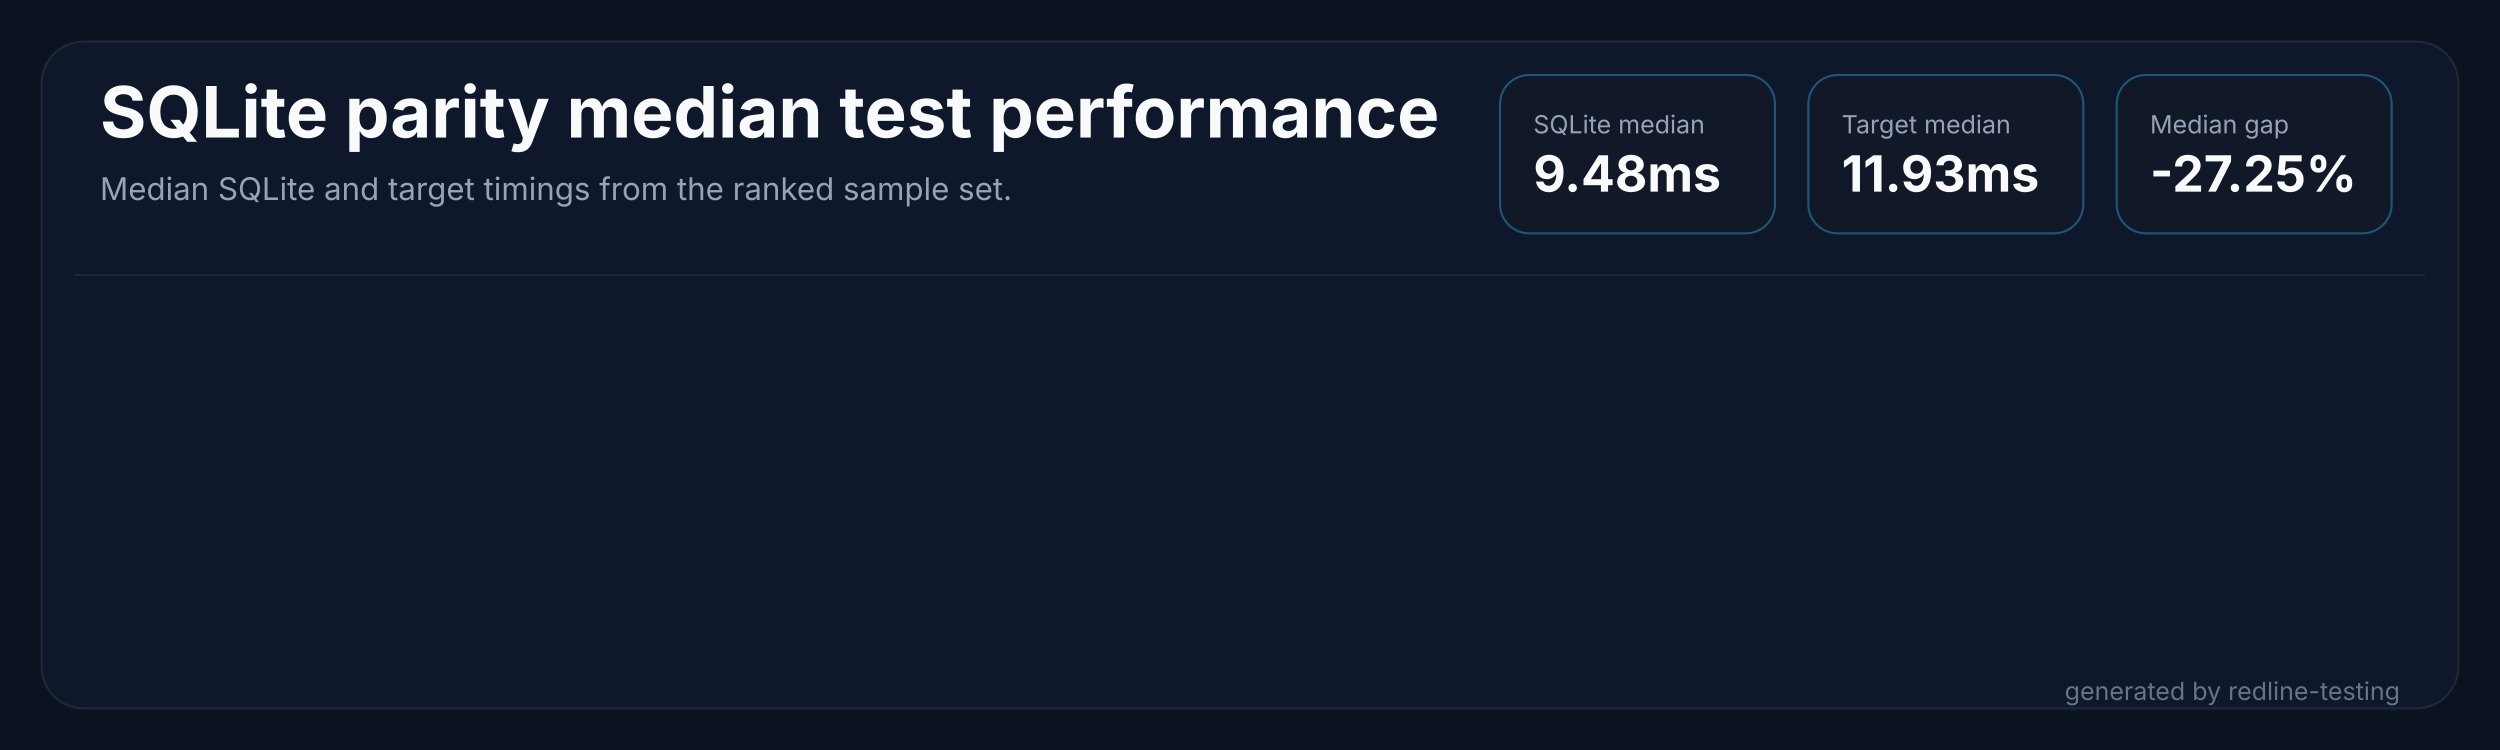
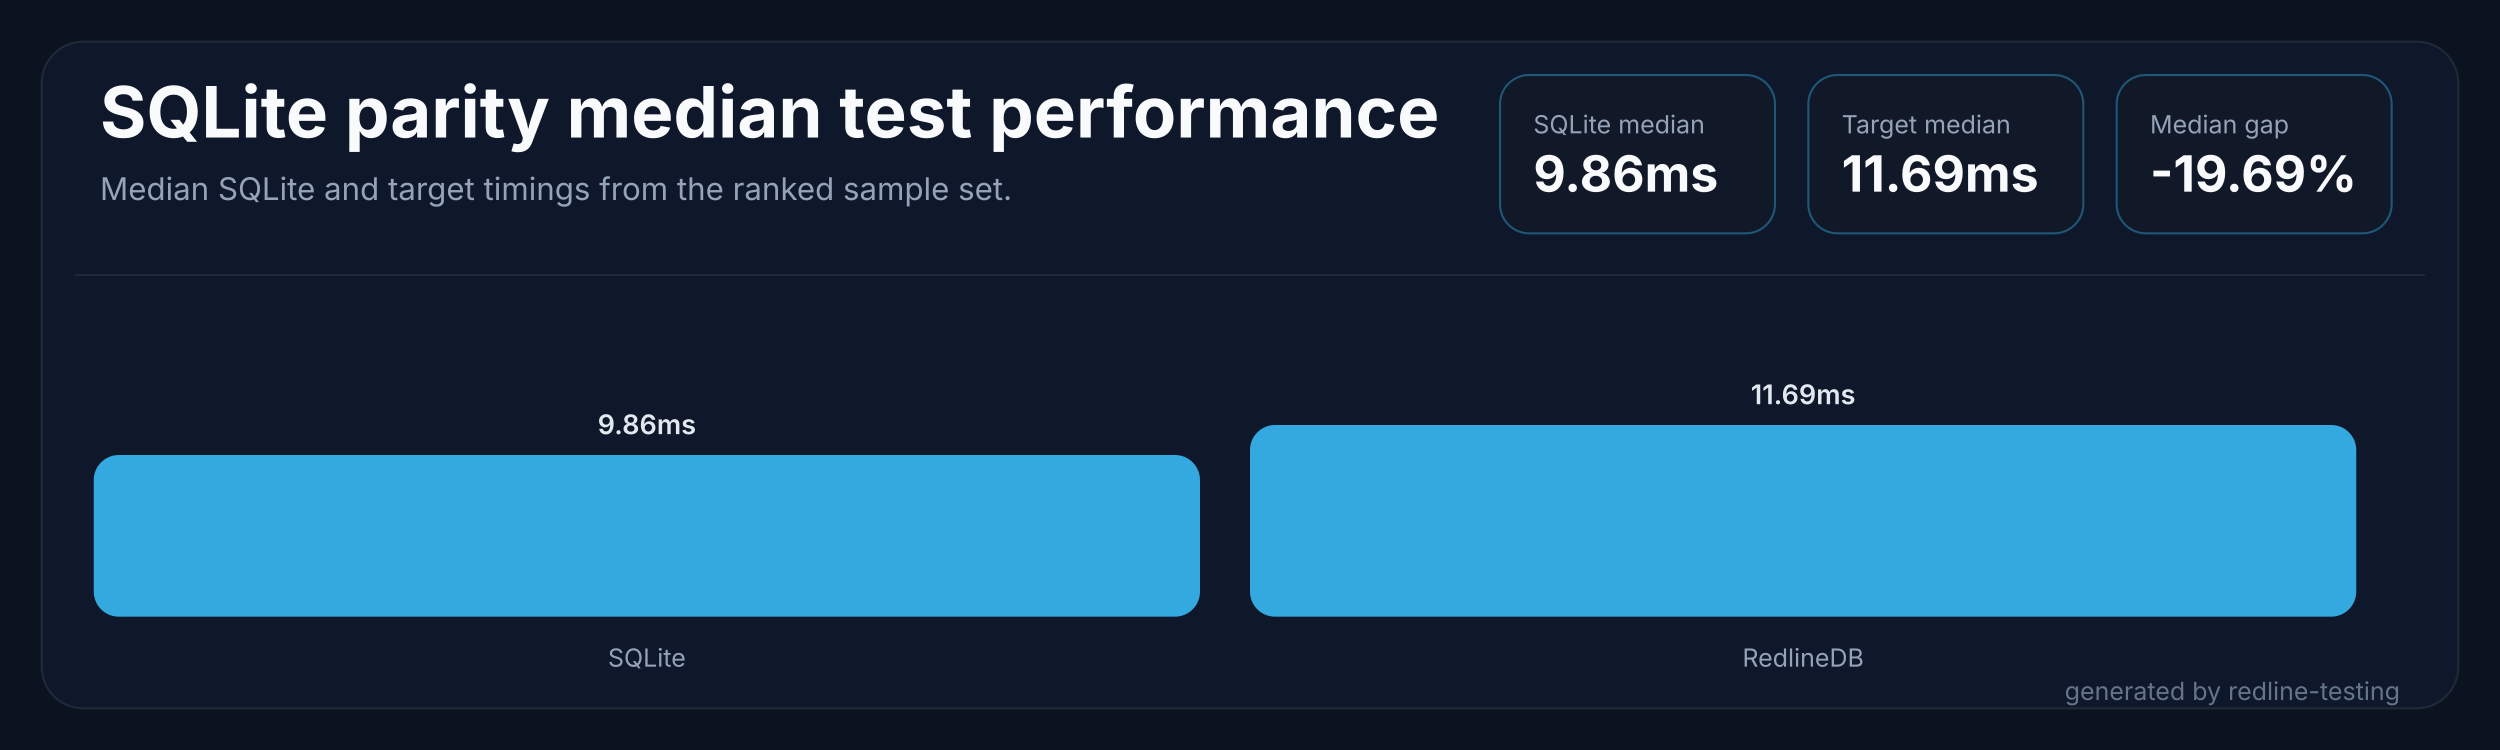
<svg xmlns="http://www.w3.org/2000/svg" width="1200" height="360" viewBox="0 0 1200 360" role="img" aria-labelledby="title desc">
  <rect width="1200" height="360" fill="#0b1220" />
  <rect x="20" y="20" width="1160" height="320" rx="20" fill="#0f172a" stroke="#1f2937" />
  <path d="M 36 132 H 1164" stroke="#1f2937" stroke-width="1" />
  <text x="48" y="66" fill="#f8fafc" font-family="Inter,Segoe UI,sans-serif" font-size="34" font-weight="700" letter-spacing="0">SQLite parity median test performance</text>
  <text x="48" y="96" fill="#94a3b8" font-family="Inter,Segoe UI,sans-serif" font-size="15" letter-spacing="0">Median SQLite and target timings from the ranked sample set.</text>
  <g transform="translate(720,36)">
    <rect width="132" height="76" rx="14" fill="#111827" stroke="#38bdf8" stroke-opacity="0.38" />
    <text x="16" y="28" fill="#94a3b8" font-family="Inter,Segoe UI,sans-serif" font-size="12" letter-spacing="0">SQLite median</text>
-     <text x="16" y="56" fill="#f8fafc" font-family="Inter,Segoe UI,sans-serif" font-size="24" font-weight="700" letter-spacing="0">9.48ms</text>
+     <text x="16" y="56" fill="#f8fafc" font-family="Inter,Segoe UI,sans-serif" font-size="24" font-weight="700" letter-spacing="0">9.86ms</text>
  </g>
  <g transform="translate(868,36)">
    <rect width="132" height="76" rx="14" fill="#111827" stroke="#38bdf8" stroke-opacity="0.38" />
    <text x="16" y="28" fill="#94a3b8" font-family="Inter,Segoe UI,sans-serif" font-size="12" letter-spacing="0">Target median</text>
-     <text x="16" y="56" fill="#f8fafc" font-family="Inter,Segoe UI,sans-serif" font-size="24" font-weight="700" letter-spacing="0">11.93ms</text>
+     <text x="16" y="56" fill="#f8fafc" font-family="Inter,Segoe UI,sans-serif" font-size="24" font-weight="700" letter-spacing="0">11.69ms</text>
  </g>
  <g transform="translate(1016,36)">
    <rect width="132" height="76" rx="14" fill="#111827" stroke="#38bdf8" stroke-opacity="0.38" />
    <text x="16" y="28" fill="#94a3b8" font-family="Inter,Segoe UI,sans-serif" font-size="12" letter-spacing="0">Median gap</text>
-     <text x="16" y="56" fill="#f8fafc" font-family="Inter,Segoe UI,sans-serif" font-size="24" font-weight="700" letter-spacing="0">-27.25%</text>
+     <text x="16" y="56" fill="#f8fafc" font-family="Inter,Segoe UI,sans-serif" font-size="24" font-weight="700" letter-spacing="0">-19.69%</text>
+   </g>
+   <g transform="translate(45.0,0)">
+     <rect x="0" y="218.4" width="531.0" height="77.6" rx="12" fill="#38bdf8" fill-opacity="0.88" />
+     <text x="265.5" y="208.4" fill="#e2e8f0" text-anchor="middle" font-family="Inter,Segoe UI,sans-serif" font-size="13" font-weight="600" letter-spacing="0">9.86ms</text>
+     <text x="265.5" y="320" fill="#94a3b8" text-anchor="middle" font-family="Inter,Segoe UI,sans-serif" font-size="12" letter-spacing="0">SQLite</text>
+   </g>
+   <g transform="translate(600.0,0)">
+     <rect x="0" y="204.0" width="531.0" height="92.0" rx="12" fill="#38bdf8" fill-opacity="0.88" />
+     <text x="265.5" y="194.0" fill="#e2e8f0" text-anchor="middle" font-family="Inter,Segoe UI,sans-serif" font-size="13" font-weight="600" letter-spacing="0">11.69ms</text>
+     <text x="265.5" y="320" fill="#94a3b8" text-anchor="middle" font-family="Inter,Segoe UI,sans-serif" font-size="12" letter-spacing="0">RedlineDB</text>
  </g>
  <text x="1152" y="336" fill="#64748b" text-anchor="end" font-family="Inter,Segoe UI,sans-serif" font-size="12" letter-spacing="0">generated by redline-testing</text>
</svg>
